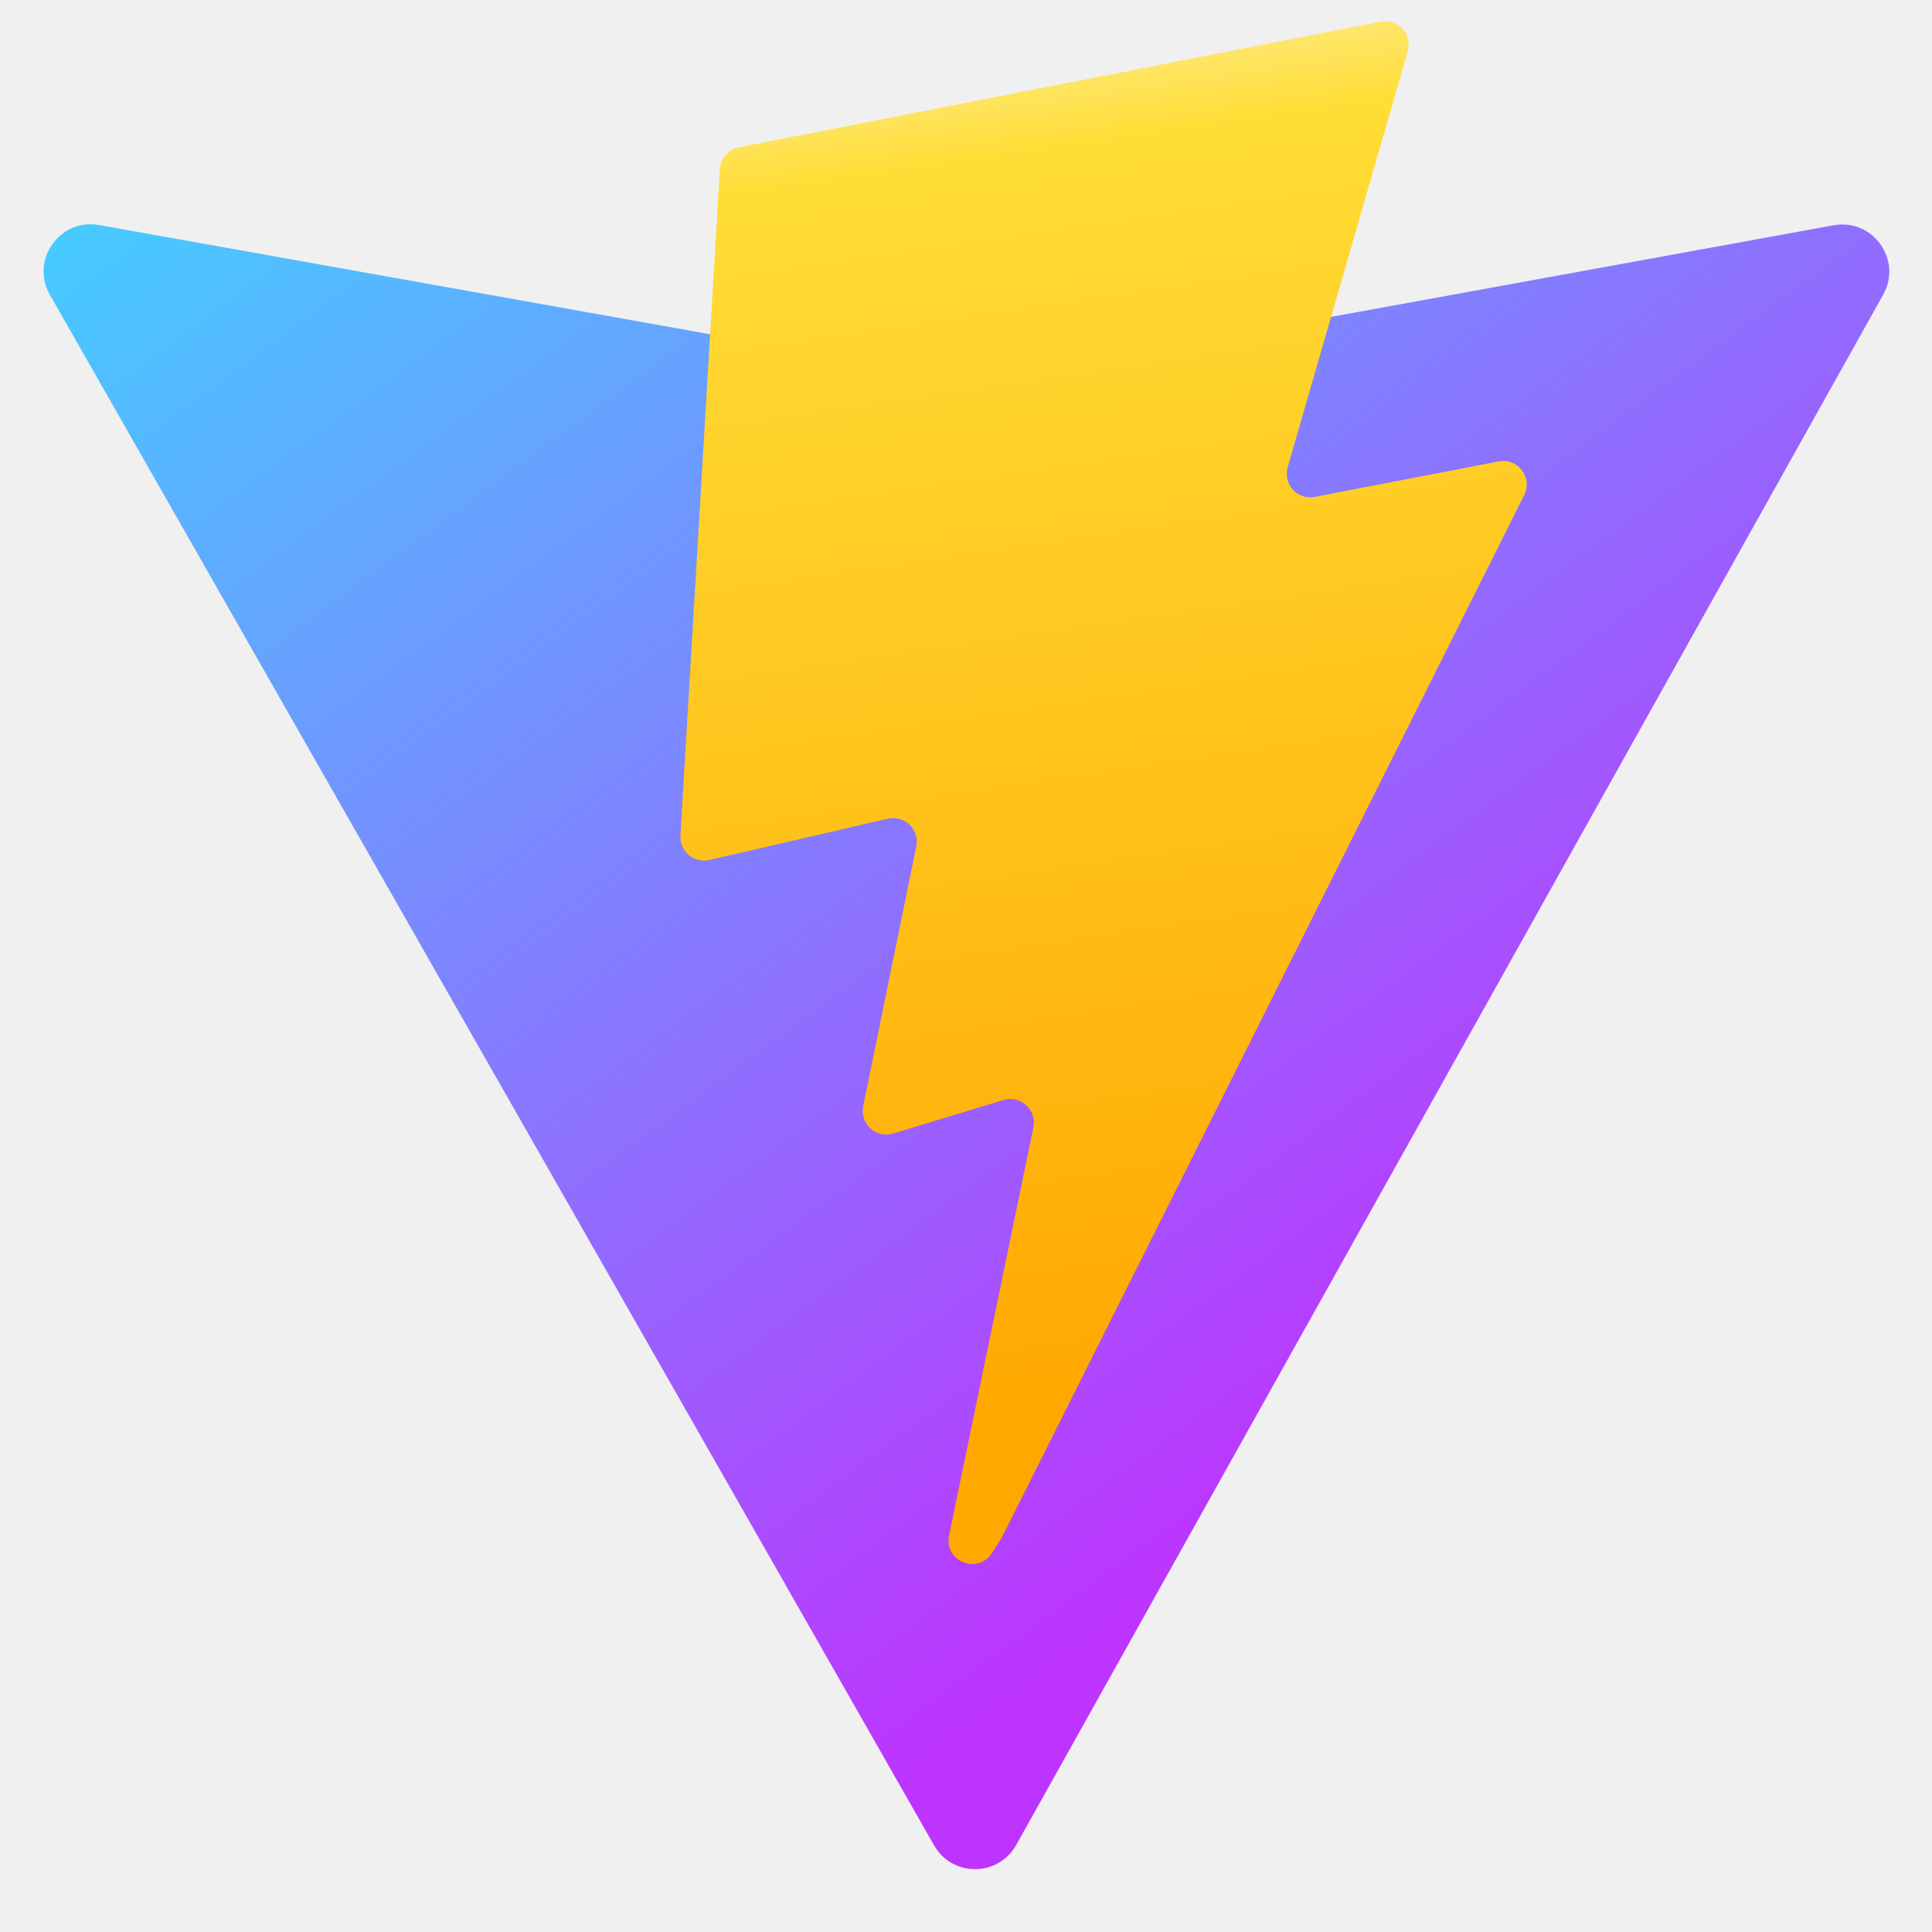
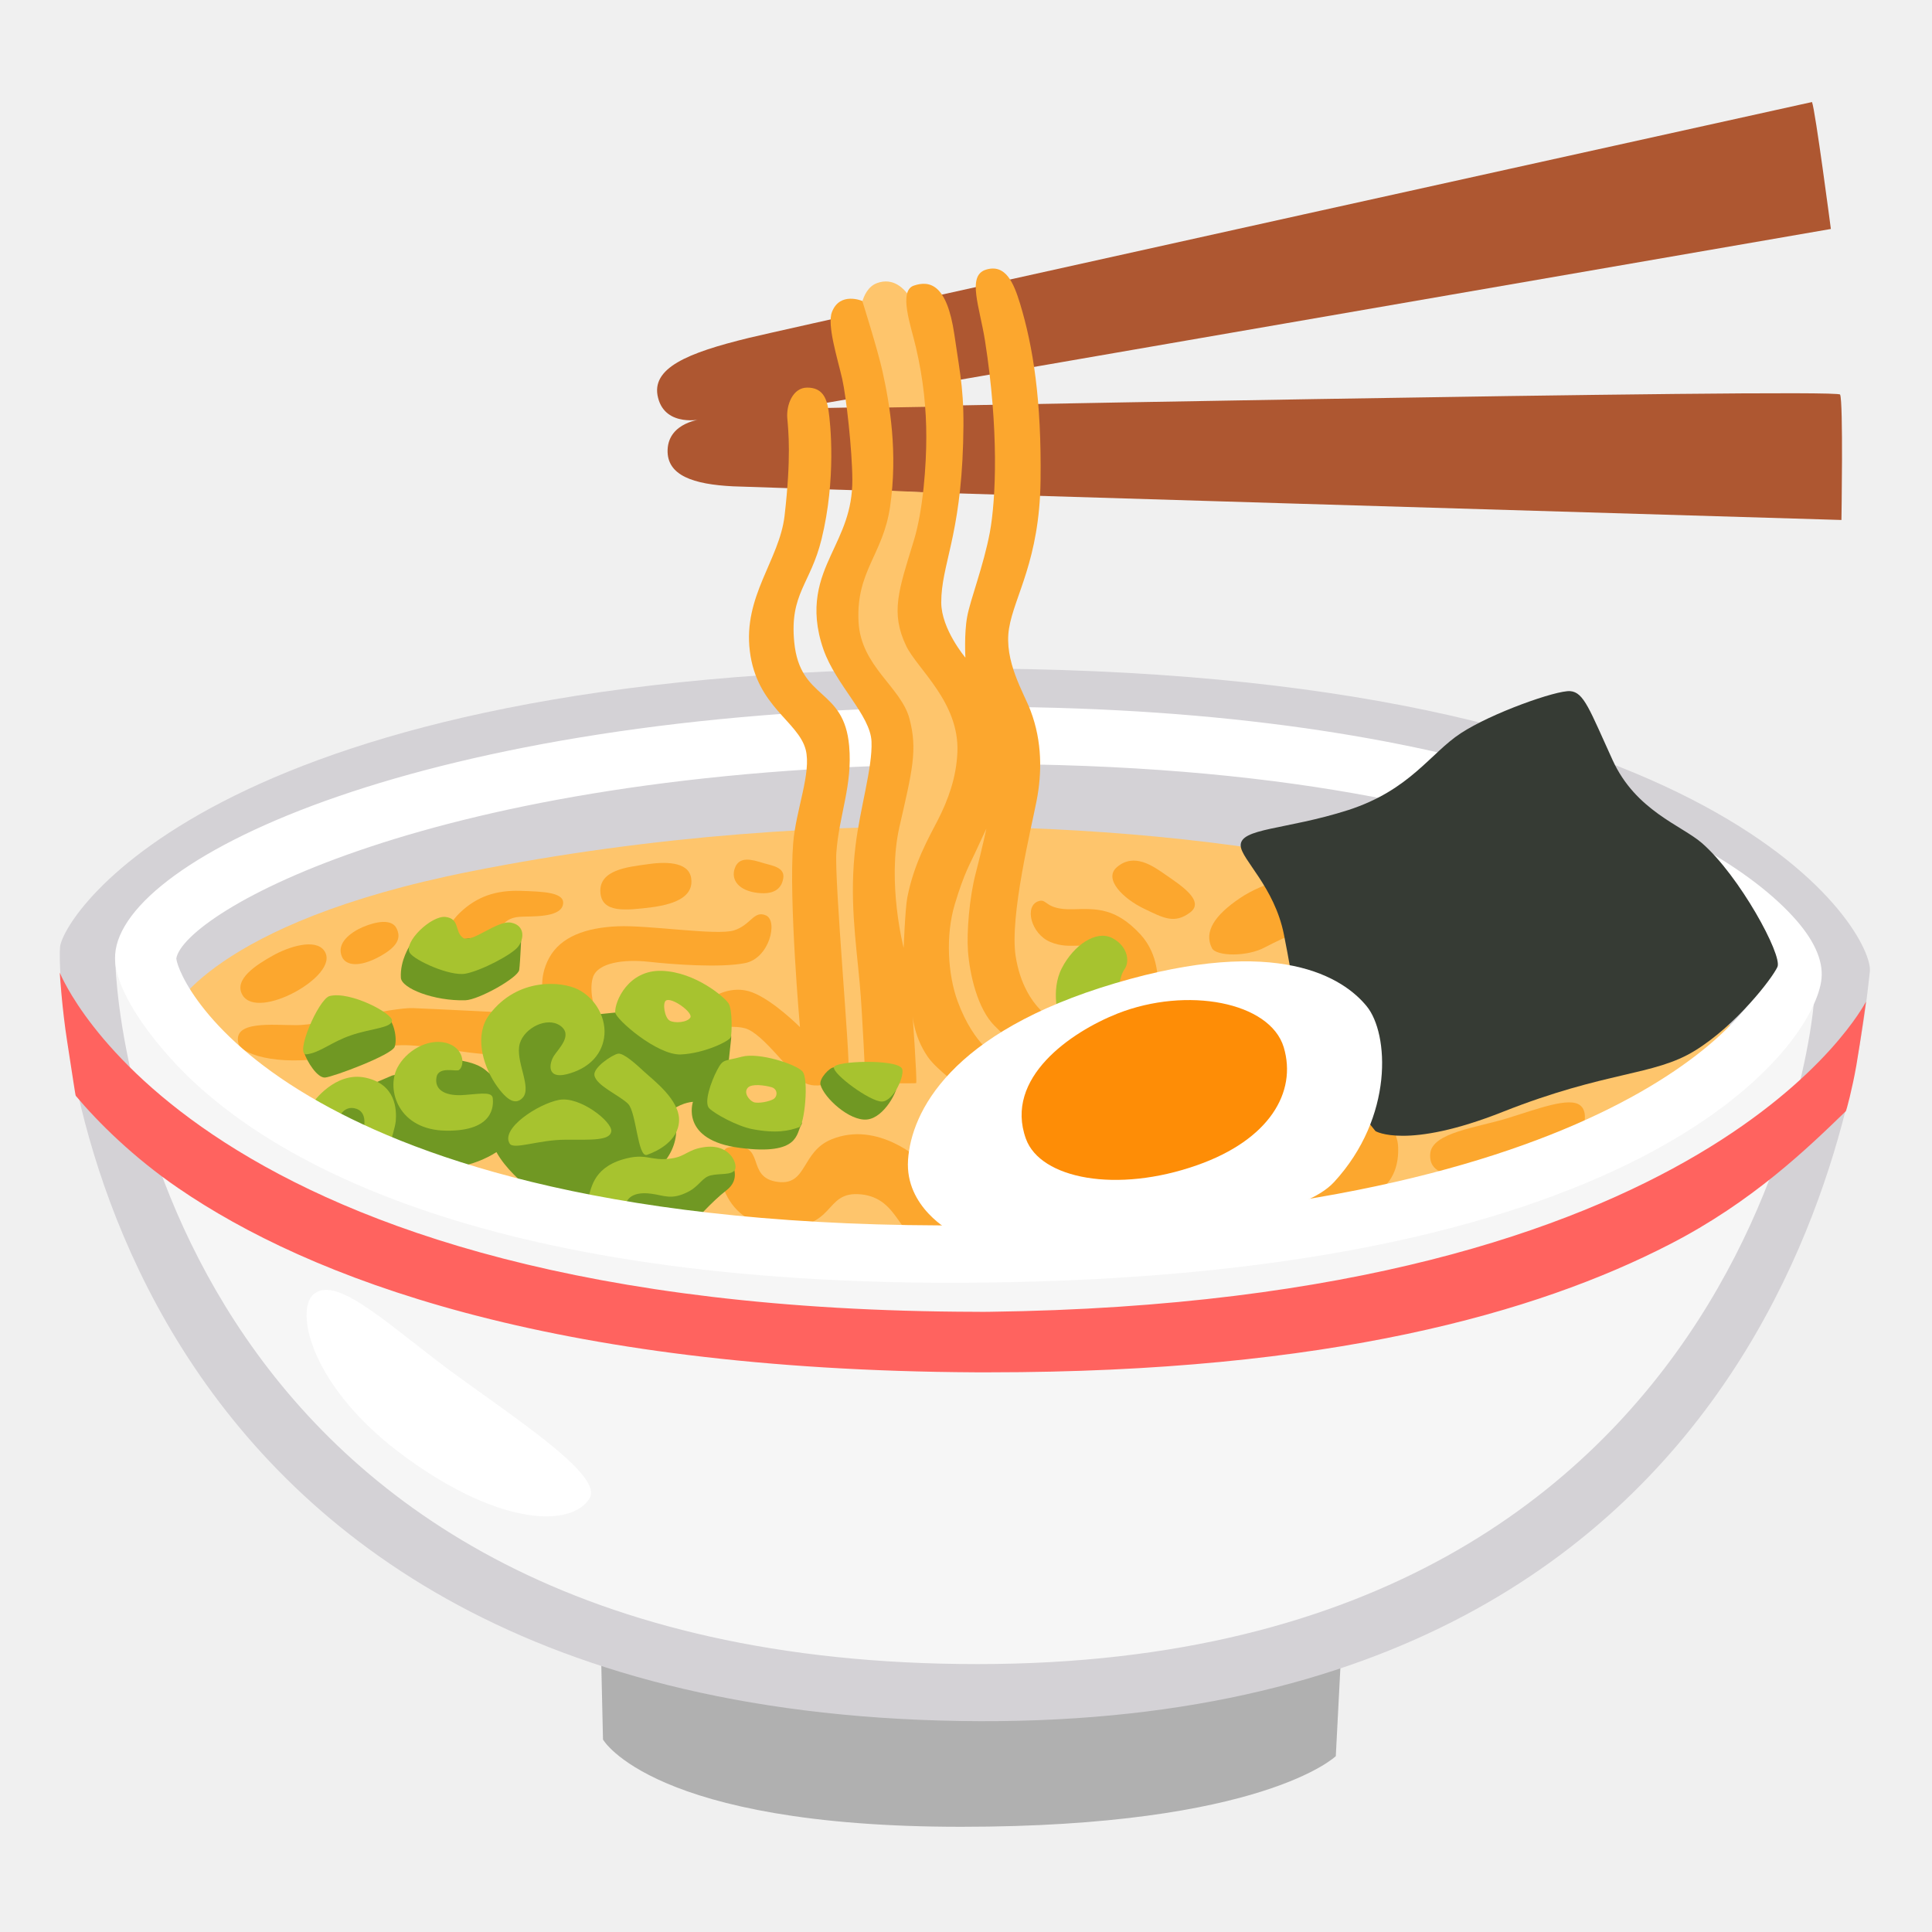
- <svg xmlns="http://www.w3.org/2000/svg" viewBox="0 0 128 128">
-   <defs>
-     <linearGradient id="IconifyId18ee6d9ced4d7aaa1957" x1="6" x2="235" y1="33" y2="344" gradientTransform="translate(0 .937) scale(.3122)" gradientUnits="userSpaceOnUse">
-       <stop offset="0" stop-color="#41d1ff" />
-       <stop offset="1" stop-color="#bd34fe" />
-     </linearGradient>
-     <linearGradient id="IconifyId18ee6d9ced4d7aaa1958" x1="194.651" x2="236.076" y1="8.818" y2="292.989" gradientTransform="translate(0 .937) scale(.3122)" gradientUnits="userSpaceOnUse">
-       <stop offset="0" stop-color="#ffea83" />
-       <stop offset=".083" stop-color="#ffdd35" />
-       <stop offset="1" stop-color="#ffa800" />
-     </linearGradient>
-   </defs>
-   <path fill="url(#IconifyId18ee6d9ced4d7aaa1957)" d="M124.766 19.52L67.324 122.238c-1.187 2.121-4.234 2.133-5.437.024L3.305 19.532c-1.313-2.302.652-5.087 3.261-4.622L64.07 25.187a3.09 3.09 0 0 0 1.11 0l56.3-10.261c2.598-.473 4.575 2.289 3.286 4.594Zm0 0" />
-   <path fill="url(#IconifyId18ee6d9ced4d7aaa1958)" d="M91.46 1.43L48.954 9.758a1.56 1.56 0 0 0-1.258 1.437l-2.617 44.168a1.563 1.563 0 0 0 1.91 1.614l11.836-2.735a1.562 1.562 0 0 1 1.88 1.836l-3.517 17.219a1.562 1.562 0 0 0 1.985 1.805l7.308-2.223c1.133-.344 2.223.652 1.985 1.812l-5.59 27.047c-.348 1.692 1.902 2.614 2.84 1.164l.625-.968l34.64-69.13c.582-1.16-.421-2.48-1.69-2.234l-12.185 2.352a1.558 1.558 0 0 1-1.793-1.965l7.95-27.562A1.56 1.56 0 0 0 91.46 1.43Zm0 0" />
+ <svg xmlns="http://www.w3.org/2000/svg" version="1.1" id="Layer_2" x="0px" y="0px" viewBox="0 0 128 128" style="enable-background:new 0 0 128 128;" xml:space="preserve">
+   <path style="fill:#B0B0B0;" d="M39.79,108.22l0.16,7.03c0,0,3.28,5.78,23.73,5.78c19.99,0,24.82-4.68,24.82-4.68l0.47-9.05  L39.79,108.22z" />
+   <path style="fill:#D4D2D6;" d="M63.43,44.29C14.65,44.4,4.24,60.54,3.98,62.73s1.13,50.36,59.63,51.29  c56.89,0.91,59.86-46.71,60.27-49.63C124.22,61.98,114.43,44.18,63.43,44.29z" />
+   <path style="fill:#F6F6F6;" d="M7.63,63.26c0,5.03,4.06,46.99,57.14,46.99c52.93,0,55.89-45.74,55.42-44.96  c-0.47,0.78-11.87,9.99-11.87,9.99s-15.61,5.62-16.86,5.93c-1.25,0.31-32.63,2.19-32.63,2.19l-31.22-4.84c0,0-13.74-7.81-14.68-8.74  S7.63,62.79,7.63,63.26z" />
+   <g>
+     <path style="fill:#FF635F;" d="M65.55,90.92c-0.3,0-0.6,0-0.9,0c-28.31-0.15-44.2-6.29-52.82-12.19c-3-2.05-5.36-4.4-6.81-6.13   C4.99,72.56,4.84,71.5,4.45,69c-0.35-2.23-0.49-4.56-0.49-4.56c0.1,0.2,8.88,22.36,60.71,22.47c0.29,0,0.59,0.01,0.87,0   c47.9-0.62,57.97-20.37,58.09-20.55c0,0-0.35,2.51-0.64,4.22c-0.28,1.59-0.66,3-0.7,3.04c-2.51,2.43-6.19,6.01-11.69,8.83   C101.82,86.97,88.05,90.92,65.55,90.92z" />
+   </g>
+   <path style="fill:#FEC56C;" d="M11.35,67.1c0,0,2.6-5.94,19.8-9.36c24.25-4.83,47.51-3.07,60.57,0.11  c10.37,2.53,23.48,10.42,23.48,10.42l-6.03,6.14l-28.42,8.12c0,0-25.68,0.99-26.66,0.99c-0.99,0-11.08-2.19-14.81-2.85  c-3.73-0.66-16.57-4.06-16.57-4.06L11.35,67.1z" />
+   <path style="fill:#FCA72E;" d="M89.73,73.57c0,0,2.8,0.19,2.9,2.42c0.1,2.42-1.57,3.09-1.57,3.09l-4.65,0.71L89.73,73.57z" />
+   <path style="fill:#FCA72E;" d="M96.14,77.79c0,0-1.52,0-1.38-1.38c0.14-1.38,3.13-1.71,5.13-2.33s4.08-1.42,4.8-0.85  c0.71,0.57,0,1.99,0,1.99L96.14,77.79z" />
+   <path style="fill:#FCA72E;" d="M48.27,76.02c-1.11,0.19-0.92,5,3.16,5.27c4.08,0.26,3.05-2.42,5.62-2.16s2.48,3.08,4.32,3.14  s5.53-1.84,5.53-1.84l-5.92-3.55c0,0-2.8-2.65-5.88-1.4c-2.02,0.82-1.61,3.05-3.53,2.83C49.27,78.04,50.9,75.56,48.27,76.02z" />
+   <path style="fill:#FCA72E;" d="M15.8,69.14c0.16,0.61,2.26,1.54,6.19,0.9c3.93-0.63,3.66-0.95,5.96-0.72s4.25,0.72,5.46,0.45  c1.22-0.27,0.5-2.66,0.5-2.66s-5.15-0.27-6.55-0.32c-1.4-0.05-6.14,1.13-7.72,1.13S15.39,67.6,15.8,69.14z" />
+   <path style="fill:#FCA72E;" d="M16.07,65.93c0.51,0.85,2.08,0.54,3.43-0.18c1.35-0.72,2.57-1.9,1.99-2.75  c-0.59-0.86-2.39-0.27-3.43,0.32C17.02,63.9,15.44,64.89,16.07,65.93z" />
+   <path style="fill:#FCA72E;" d="M22.66,63.4c0.27,0.59,1.17,0.68,2.44,0c1.26-0.68,1.49-1.26,1.17-1.9s-1.35-0.45-2.21-0.09  C23.2,61.78,22.26,62.5,22.66,63.4z" />
+   <path style="fill:#FCA72E;" d="M29.84,63.18c-0.41-0.54-0.5-1.63,0.63-2.71c1.13-1.08,2.39-1.49,3.97-1.45  c1.58,0.05,3.07,0.09,2.85,0.95c-0.23,0.86-2.16,0.72-2.85,0.77c-1.4,0.09-1.35,1.26-1.35,1.26l-2.03,1.76L29.84,63.18z" />
+   <path style="fill:#FCA72E;" d="M39.78,59.16c0.12,1.32,1.63,1.17,3.39,0.95c1.76-0.23,2.8-0.81,2.62-1.94  c-0.18-1.13-1.81-1.08-2.98-0.9C41.63,57.44,39.64,57.62,39.78,59.16z" />
+   <path style="fill:#FCA72E;" d="M48.68,57.53c-0.27,0.77,0.27,1.49,1.54,1.63c1.26,0.14,1.58-0.46,1.67-0.95  c0.14-0.77-0.77-0.86-1.35-1.04C49.8,56.94,48.96,56.71,48.68,57.53z" />
+   <path style="fill:#FCA72E;" d="M80.29,62.81c0.28,0.56,2.35,0.59,3.52-0.05c1.17-0.63,4.52-2.08,4.52-2.08l-2.53-2.57  c0,0-1.99,0.27-3.66,1.4S79.75,61.73,80.29,62.81z" />
+   <path style="fill:#FCA72E;" d="M74.01,57.44c-0.95,0.8,0.45,2.12,1.76,2.75c1.31,0.63,2.03,1.04,3.07,0.27  c1.04-0.77-0.68-1.85-1.58-2.48S75.14,56.49,74.01,57.44z" />
+   <path style="fill:#FCA72E;" d="M68.82,59.7c-0.98,0.3-0.53,2.17,0.77,2.71c1.4,0.59,2.26-0.18,3.39,0.72  c1.13,0.9,0.77,3.03,0.77,3.03l2.94-1.13c0,0,0.12-1.76-1.13-3.12c-1.63-1.76-2.89-1.72-4.47-1.67  C69.22,60.29,69.4,59.52,68.82,59.7z" />
+   <path style="fill:#FCA72E;" d="M36.03,66.07c0,0-0.41-1.22,0.36-2.62c0.77-1.4,2.44-1.99,4.52-2.08s6.59,0.63,7.72,0.27  c1.13-0.36,1.31-1.35,2.12-0.99c0.81,0.36,0.23,2.85-1.4,3.16c-1.63,0.32-4.74,0.09-6.37-0.09c-1.63-0.18-3.39,0.05-3.7,1.04  s0.23,2.44,0.23,2.44S35.8,65.66,36.03,66.07z" />
+   <path style="fill:#709823;" d="M21.65,74.16l0.05-1.08l2.3-0.98l1.97-0.84l4.27-1.03c0,0,1.22,0.09,1.92,0.66  c0.7,0.56,1.5,1.5,1.5,0.94c0-0.56,0.01-4.59,0.26-4.71c0.25-0.12,4.52-0.64,4.52-0.64l1.08,0.73l1.59-0.16l2.91,1.5  c0,0,2.72,0.05,3,0.14c0.28,0.09,1.52-0.82,1.42,0.12s-0.3,2.79-0.3,2.79l1.59,2.06c0,0,3.75,0.27,3.37,0.84  c-0.37,0.56-0.07,2.07-4.08,1.55c-3.99-0.51-3.11-3.05-3.11-3.05s-0.62,0.02-1.32,0.49c-0.1,0.07,0.92,1.84-0.76,3.71  c-0.46,0.51,4.67-0.07,4.67-0.07s0.61,0.98-0.37,1.73c-0.98,0.75-2.16,2.11-2.16,2.11s-10.5-0.7-10.64-1.03s-0.67-1.55-0.67-1.55  s-1.16-0.95-1.77-2.06c-0.61,0.41-1.73,0.89-2.67,0.98C29.29,77.39,21.08,73.08,21.65,74.16z" />
+   <path style="fill:#A7C32F;" d="M20.73,73.06c0,0,1.46-2.1,3.49-1.66s2.06,2.13,2,2.88c-0.04,0.41-0.34,1.35-0.34,1.35l-1.86-0.58  c0,0,0.47-1.29-0.41-1.59c-0.88-0.3-1.22,0.71-1.22,0.71L20.73,73.06z" />
+   <path style="fill:#A7C32F;" d="M30.41,70.89c-0.17,0.13-1.35-0.27-1.49,0.47c-0.17,0.93,0.71,1.29,1.9,1.18  c1.18-0.1,1.79-0.2,1.83,0.24s0.1,2.17-3.08,2.13c-3.18-0.03-3.99-2.71-3.25-4.16c0.58-1.13,2-1.96,3.22-1.66  C30.75,69.4,30.82,70.59,30.41,70.89z" />
+   <path style="fill:#A7C32F;" d="M34.61,72.75c0.68-0.68-0.51-2.47-0.17-3.62c0.3-1.02,1.79-1.79,2.67-1.18s-0.1,1.52-0.41,2  s-0.51,1.56,0.85,1.22c1.35-0.34,2.27-1.18,2.47-2.4c0.2-1.22-0.51-2.61-1.73-3.22c-1.08-0.54-3.99-0.81-5.86,1.66  c-1.01,1.34-0.47,3.28,0.37,4.57C33.66,73.06,34.2,73.16,34.61,72.75z" />
+   <path style="fill:#A7C32F;" d="M39.65,79.73c1.22,0.17,1.83,0,1.83,0s0.15-0.86,1.69-0.64c0.83,0.11,1.32,0.44,2.44-0.14  c0.72-0.37,0.91-0.95,1.49-1.08c0.58-0.14,1.39,0,1.59-0.37s-0.32-1.78-2.1-1.49c-1.05,0.17-1.18,0.61-2.1,0.74  c-1.43,0.21-1.65-0.41-3.25,0.07c-2.03,0.61-2.06,2.06-2.27,2.5C38.77,79.76,39.65,79.73,39.65,79.73z" />
+   <g>
+     <path style="fill:#FFFFFF;" d="M63.16,84.99c-32.93,0-46.36-9.02-51.46-14.44c-2.44-2.6-4.2-5.42-4.07-7.26v-0.06   c0.45-6.46,20.56-16,55.25-16.39c31.45-0.36,49.77,7.23,55.87,13.84c1.4,1.51,2.05,2.91,1.93,4.15   c-0.38,4.17-11.03,19.82-56.21,20.15C64.03,84.99,63.59,84.99,63.16,84.99z M11.68,63.5c0.07,0.79,1.9,5.25,9.49,9.52   c6.77,3.82,19.76,8.37,43.27,8.16c41.13-0.3,51.99-13.86,52.44-16.61c-0.58-1.99-13.43-14.4-53.97-13.94   C28.4,51.03,12.19,60.51,11.68,63.5z M116.9,64.63L116.9,64.63L116.9,64.63z" />
+   </g>
+   <path style="fill:#AE5731;" d="M120.05,6.76c0.22,0.55,1.25,8.41,1.25,8.41l-68.74,11.9c0,0,69.13-1.37,69.35-0.93  c0.22,0.44,0.09,8.31,0.09,8.31s-71.47-2.13-73.44-2.23c-2.61-0.13-4.39-0.71-4.33-2.42c0.07-1.85,2.29-2.03,2.29-2.03  s-2.42,0.57-2.92-1.41c-0.51-1.97,1.94-2.98,6-3.97C53.64,21.42,120.05,6.76,120.05,6.76z" />
+   <path style="fill:#FEC56C;" d="M58.62,32.49c0,0-1.34,3.71-2.05,4.93c-0.71,1.22-1.71,3.64-0.59,4.85c1.12,1.22,2.82,4.58,2.92,5.8  c0.1,1.22-1.42,7.71-1.42,7.71l1.42,8.11c0,0,2.33-0.51,2.33-0.91s3.75-11.16,3.75-11.16l0.1-4.67c0,0-4.77-6.09-4.56-7.3  c0.2-1.22,1.29-6.3,1.29-7.21C60.15,32.57,58.62,32.49,58.62,32.49z" />
+   <path style="fill:#FCA72E;" d="M47.23,66.07c0,0,1.22-0.86,2.62-0.32c1.4,0.54,3.15,2.3,3.15,2.3s-0.75-8.44-0.45-12.19  c0.18-2.22,1.22-4.65,0.83-6.19c-0.49-1.88-3.25-2.87-3.7-6.52c-0.46-3.65,1.96-6.05,2.3-8.98c0.45-3.9,0.25-5.62,0.18-6.47  c-0.07-0.85,0.35-2.02,1.32-2.02c0.98,0,1.28,0.65,1.41,1.5s0.52,4.54-0.46,8.54c-0.73,2.98-2.12,3.61-1.81,6.82  c0.38,3.9,3.3,2.98,3.64,6.89c0.23,2.6-0.67,4.56-0.85,7.06c-0.13,1.89,0.93,13.71,0.8,14.37s-1.91,1.37-2.83,0.91  c-0.91-0.46-2.8-3.33-4.04-3.65s-3.46,0.33-3.46,0.33L47.23,66.07z" />
+   <path style="fill:#A7C32F;" d="M70.19,67.52c0,0-0.63-1.85,0.16-3.38c0.79-1.53,2.27-2.53,3.32-2s1.19,1.56,0.84,2.06  c-0.37,0.53-0.37,1.37-0.37,1.37L70.19,67.52z" />
+   <path style="fill:#709823;" d="M26.56,64.78c0.04,0.7,2.19,1.55,4.27,1.49c0.89-0.03,3.49-1.49,3.57-2.01  c0.07-0.52,0.15-2.49,0.15-2.49l-7.38,0.85C27.17,62.62,26.49,63.62,26.56,64.78z" />
+   <path style="fill:#709823;" d="M21.76,67c0,0-1.8,2.14-1.61,2.74c0.19,0.59,0.87,1.69,1.39,1.65s4.42-1.49,4.61-2.04  c0.19-0.56-0.07-1.75-0.52-1.97C25.18,67.15,21.76,67,21.76,67z" />
+   <path style="fill:#A7C32F;" d="M21.84,65.99c-0.74,0.19-2.36,3.97-1.52,3.86c0.89-0.11,1.64-0.82,2.94-1.26  c1.3-0.45,2.68-0.48,2.71-0.97S23.2,65.65,21.84,65.99z" />
+   <path style="fill:#A7C32F;" d="M27.15,63.13c0.31,0.49,2.64,1.56,3.68,1.38c1.04-0.19,3.08-1.26,3.49-1.78  c0.41-0.52,0.48-1.41-0.45-1.6c-0.93-0.19-2.64,1.41-3.2,1c-0.56-0.41-0.19-1.26-1.15-1.38C28.57,60.64,26.71,62.43,27.15,63.13z" />
+   <path style="fill:#A7C32F;" d="M33.77,75.77c0.27,0.42,1.93-0.26,3.68-0.26c1.75,0,2.97,0.07,3.05-0.56  c0.07-0.63-2.08-2.34-3.46-2.08C35.66,73.13,33.14,74.77,33.77,75.77z" />
+   <path style="fill:#A7C32F;" d="M39.38,71.23c0.1,0.69,1.67,1.34,2.23,1.9c0.56,0.56,0.63,3.6,1.26,3.38  c0.63-0.22,2.08-0.89,2.12-2.27c0.04-1.38-1.71-2.68-2.27-3.2c-0.56-0.52-1.41-1.3-1.78-1.23S39.31,70.71,39.38,71.23z" />
+   <path style="fill:#A7C32F;" d="M49.15,70.01c-1.18,0.32-1.23,0.11-1.64,0.89c-0.41,0.78-0.89,2.16-0.52,2.53  c0.37,0.37,1.84,1.18,2.86,1.38c1.6,0.3,2.42,0.11,3.1-0.13c0.34-0.12,0.66-3.21,0.21-3.7S50.27,69.71,49.15,70.01z" />
+   <path style="fill:#FEC56C;" d="M49.56,72.05c-0.33,0.33,0.07,0.85,0.37,0.97c0.3,0.11,1.08-0.04,1.34-0.22  c0.26-0.19,0.26-0.67-0.19-0.78C50.64,71.9,49.82,71.79,49.56,72.05z" />
+   <path style="fill:#A7C32F;" d="M40.76,67.07c0.02,0.45,2.79,2.86,4.35,2.79c1.56-0.07,3.23-0.89,3.31-1.15  c0.07-0.26,0.11-1.82-0.15-2.23c-0.26-0.41-2.19-2.08-4.42-2.16C41.61,64.25,40.72,66.37,40.76,67.07z" />
+   <path style="fill:#FEC56C;" d="M44.12,66.29c-0.24,0.16-0.09,1.14,0.25,1.33c0.33,0.19,1.18,0.12,1.37-0.21  C45.92,67.07,44.49,66.04,44.12,66.29z" />
+   <path style="fill:#363B34;" d="M82.2,56.04c0.05,0.9,2.23,2.72,2.86,5.86c0.63,3.14,1.19,6.97,1.19,6.97l4.88,6.07  c0,0,2.06,1.25,8.44-1.28c6.87-2.72,10-2.37,12.72-4.05c2.72-1.67,5.12-4.78,5.47-5.55c0.35-0.77-2.53-6.06-5.01-8.21  c-1.35-1.17-4.38-2.14-5.91-5.49c-1.53-3.35-1.9-4.5-2.81-4.57c-0.91-0.07-5.23,1.46-7.25,2.79c-2.02,1.32-3.35,3.76-7.46,5.09  C85.19,54.99,82.13,54.85,82.2,56.04z" />
+   <path style="fill:#FEC56C;" d="M58.12,18.75c-1.18,0.42-1.16,2.37-1.16,2.37l1.11,5.89l3.56-0.06c0,0-0.59-3.88-0.53-4.73  C61.16,21.37,60.19,18.02,58.12,18.75z" />
+   <path style="fill:#FCA72E;" d="M65.31,17.87c-1.26,0.4-0.4,2.48-0.05,4.71c0.92,5.87,0.73,10.46,0.32,12.69  c-0.42,2.23-1.3,4.47-1.5,5.58c-0.21,1.12-0.12,2.72-0.12,2.72s-1.6-1.89-1.6-3.66c0-2.48,1.27-4.34,1.45-10.55  c0.1-3.37-0.16-4.28-0.58-7.19c-0.49-3.35-1.63-3.6-2.68-3.25c-1.05,0.35-0.19,2.69,0.13,4.08c0.51,2.18,0.69,4.13,0.69,5.95  s-0.2,4.85-0.84,6.91c-0.99,3.24-1.55,4.73-0.49,6.94c0.74,1.53,3.53,3.73,3.39,7.04c-0.07,1.7-0.63,3.18-1.28,4.46  c-0.6,1.17-1.6,2.89-2.04,5.17c-0.14,0.74-0.24,3.33-0.24,3.33s-1.12-4.32-0.28-8.02c0.84-3.69,1.22-5.09,0.66-7.18  c-0.56-2.09-3.22-3.45-3.37-6.41c-0.17-3.35,1.63-4.45,2.09-7.62c0.52-3.57-0.01-6.76-0.51-9c-0.31-1.4-1.33-4.63-1.33-4.63  s-1.48-0.64-2.01,0.73c-0.34,0.87,0.37,3.08,0.68,4.44c0.26,1.14,0.66,4.7,0.67,6.67c0.01,2.11-0.72,3.47-1.42,5  c-0.7,1.53-1.48,3.43-0.49,6.26c0.83,2.35,3.11,4.35,3.18,6.09c0.07,1.74-0.76,4.4-1.06,6.91c-0.42,3.42,0.02,6.27,0.28,9.13  c0.18,1.95,0.38,6.59,0.38,6.59s3.35,0.03,3.36,0c0.07-0.19-0.26-4.85-0.26-4.85s-0.03,1.6,1.05,3.14c0.57,0.81,2.23,2.02,2.23,2.02  l2.42-1.98c0,0-1.6-0.78-2.69-3.74c-0.65-1.76-0.82-4.36-0.19-6.45c0.63-2.09,1.03-2.71,1.33-3.37c0.39-0.85,0.76-1.63,0.76-1.63  s-0.29,1.36-0.71,2.97c-0.42,1.6-0.6,3.91-0.51,5.14c0.12,1.58,0.64,3.83,1.76,4.95c1.12,1.12,1.88,1.74,1.88,1.74l2.43-1.86  c0,0-2.35-0.91-2.91-4.49c-0.41-2.63,1.04-8.5,1.39-10.31c0.35-1.81,0.38-3.89-0.4-5.95c-0.44-1.17-1.78-3.29-1.43-5.45  c0.35-2.16,2.02-4.5,2.09-9.8s-0.49-8.87-1.36-11.73C67.17,18.78,66.64,17.45,65.31,17.87z" />
+   <path style="fill:#FFFFFF;" d="M63.02,81.59c0,0-3.07-1.6-2.86-4.74c0.21-3.14,2.76-8.46,13.73-11.71  c10.81-3.21,15.13-0.35,16.66,1.53c1.47,1.8,1.81,7.32-2.16,11.64C84.43,82.63,63.02,81.59,63.02,81.59z" />
+   <path style="fill:#FE8D06;" d="M67.97,75.45c0.96,2.65,6.02,3.63,11.36,1.74c4.74-1.67,6.62-4.81,5.72-7.81  c-0.91-3-6.41-4.04-11.01-2.23C70.96,68.37,66.51,71.41,67.97,75.45z" />
+   <path style="fill:#FFFFFF;" d="M20.77,85.75c-1.24,1.07-0.22,6.21,6.15,10.83c6.37,4.62,10.99,4.56,12.14,2.69  c0.87-1.41-4.07-4.73-8.57-7.97C26,88.06,22.37,84.38,20.77,85.75z" />
+   <path style="fill:#709823;" d="M54.36,71.87c0.24,0.87,1.93,2.42,3.08,2.3c1.15-0.11,2.08-1.96,2-2.37  c-0.07-0.41-3.93-1.05-4.19-1.08S54.25,71.46,54.36,71.87z" />
+   <path style="fill:#A7C32F;" d="M59.75,70.78c0.24,0.4-0.54,2.2-1.33,2.2s-3.26-1.83-3.17-2.27C55.34,70.28,59.37,70.16,59.75,70.78z  " />
</svg>
